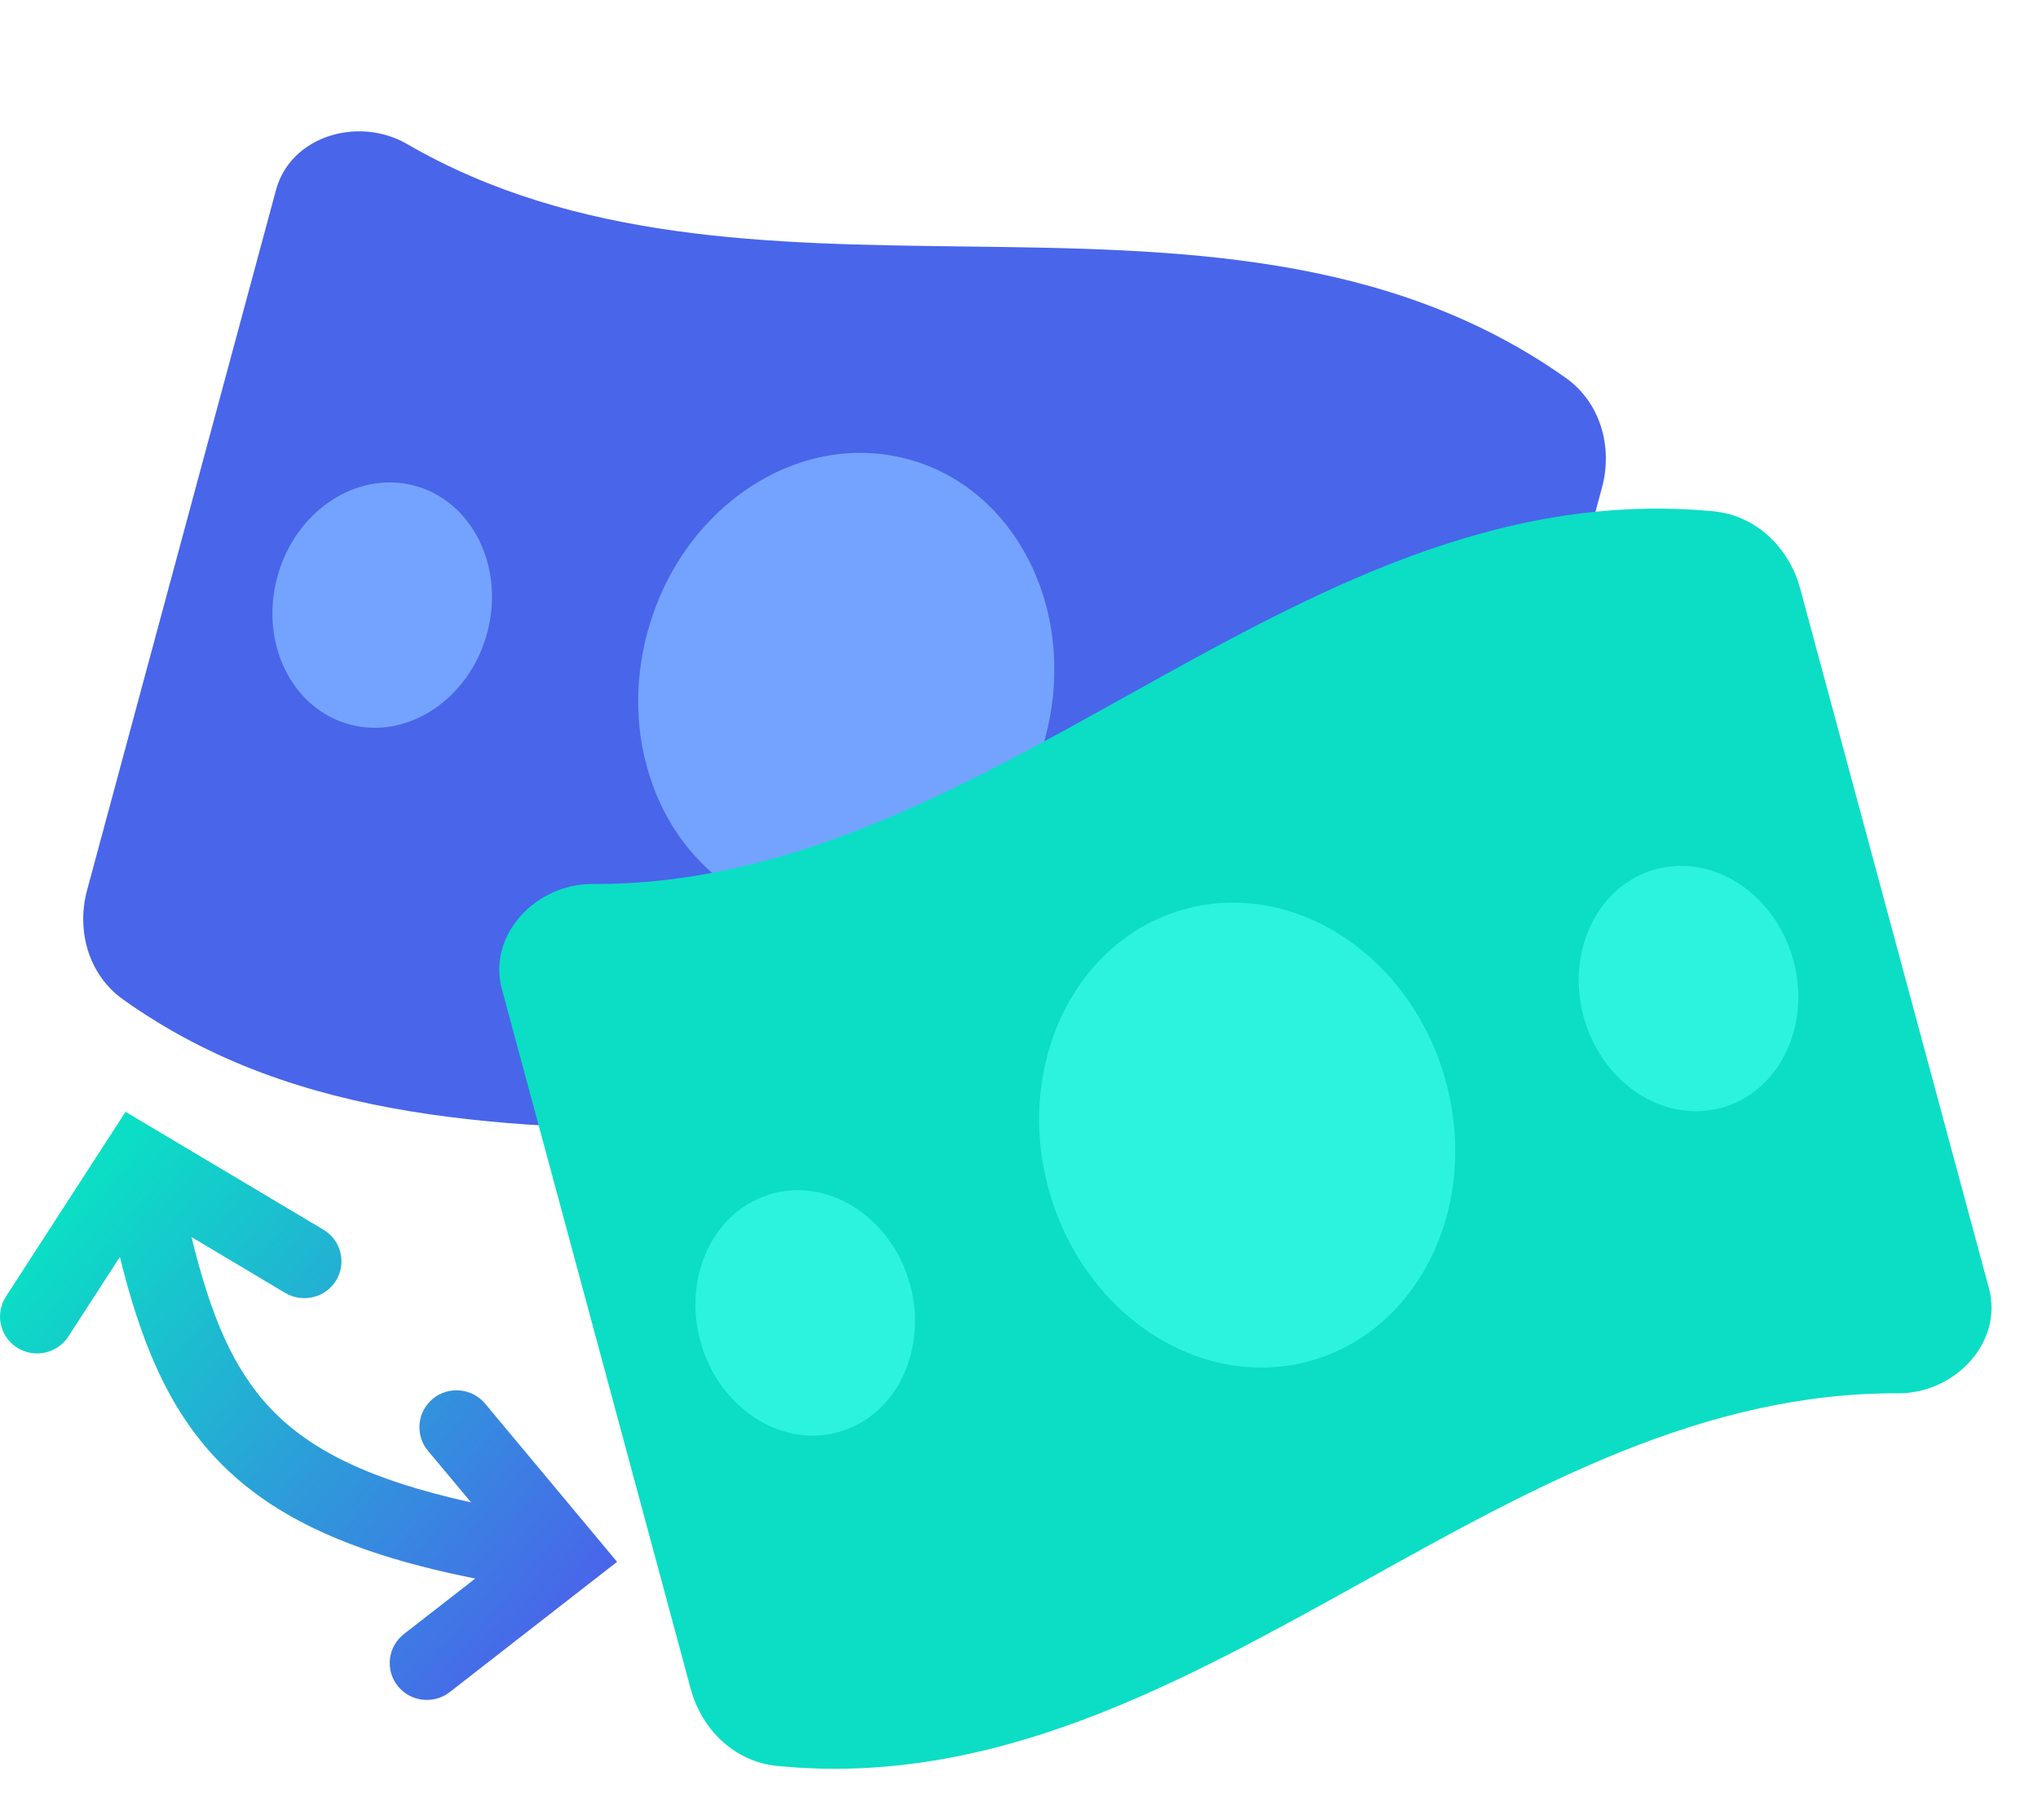
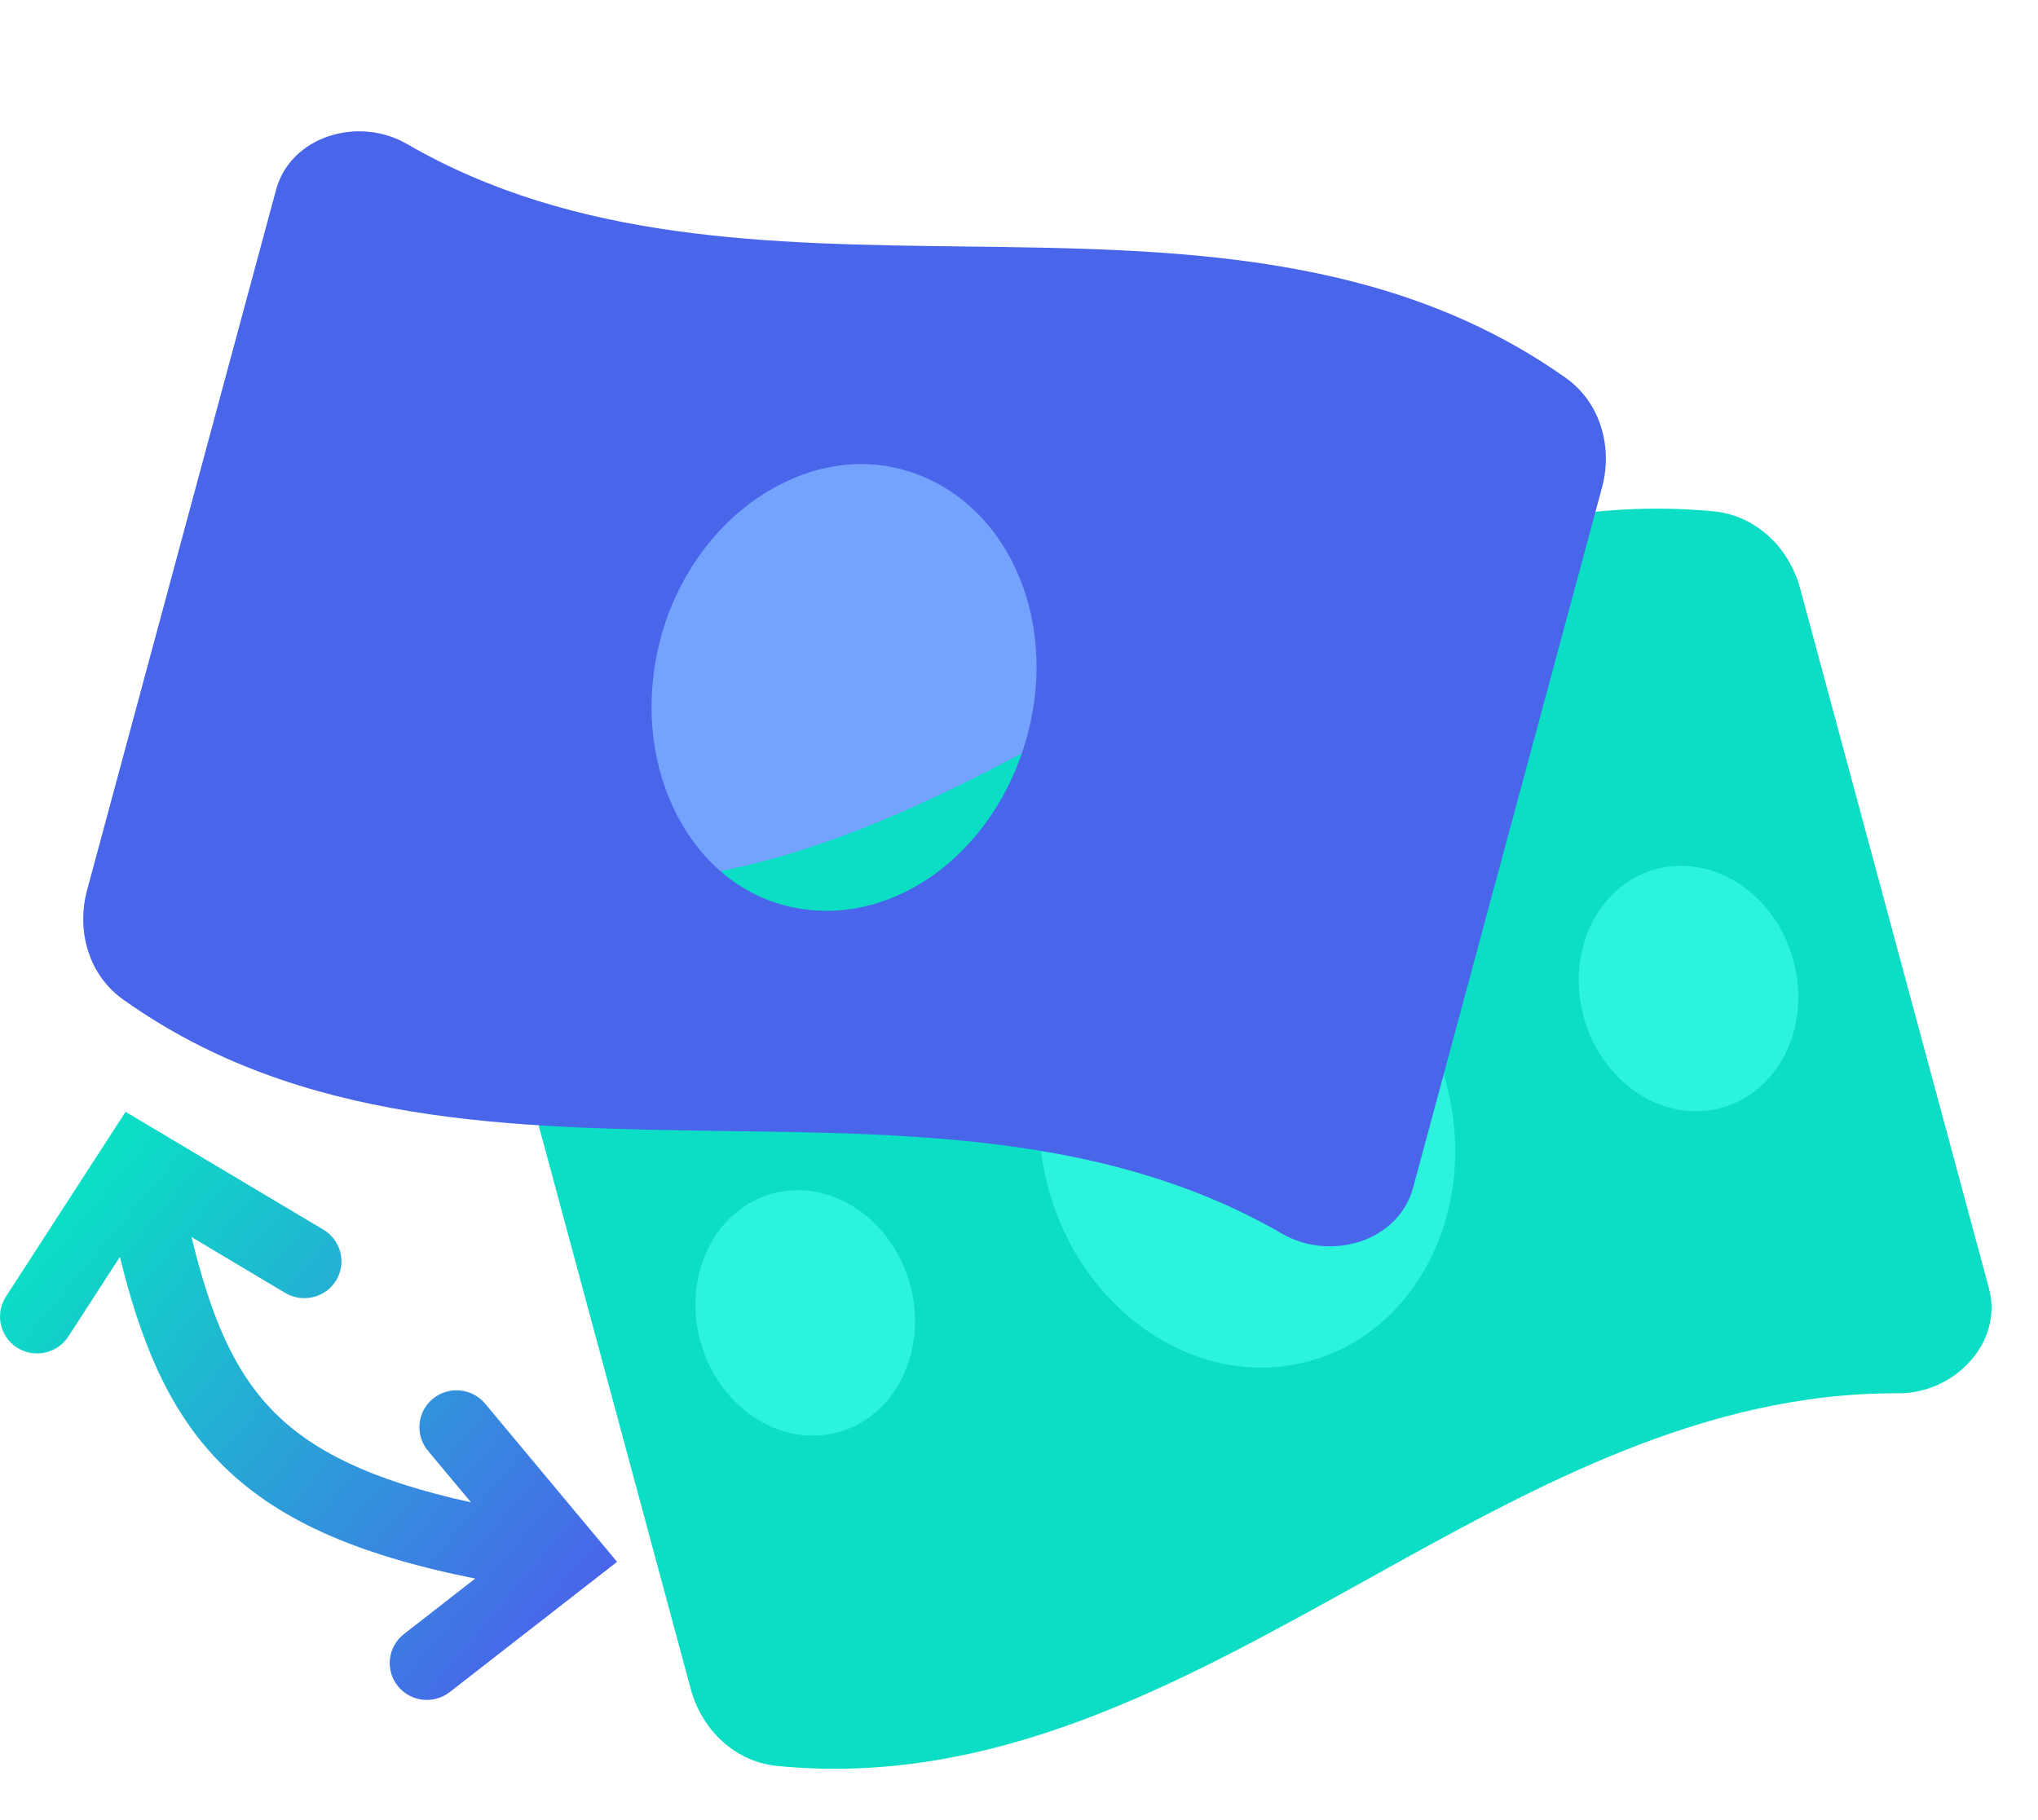
<svg xmlns="http://www.w3.org/2000/svg" width="28" height="25" viewBox="0 0 28 25" fill="none">
-   <path d="M5.594 1.98C7.908 3.32 10.575 3.354 13.243 3.387C16.152 3.423 19.06 3.459 21.511 5.192C21.987 5.529 22.161 6.139 22.01 6.699L19.415 16.32C19.215 17.062 18.281 17.34 17.611 16.951C15.299 15.611 12.632 15.576 9.964 15.542C7.027 15.499 4.119 15.464 1.695 13.737C1.219 13.401 1.045 12.792 1.197 12.23L3.792 2.611C3.992 1.868 4.926 1.592 5.594 1.98ZM10.771 12.439C12.183 12.814 13.663 11.777 14.115 10.104C14.559 8.458 13.798 6.825 12.387 6.449C11.032 6.088 9.523 7.118 9.079 8.763C8.628 10.437 9.416 12.078 10.771 12.439Z" fill="#4965EA" />
+   <defs>
+     <linearGradient id="paint0_linear_679_400" x1="1.428" y1="16.015" x2="8.223" y2="21.733" gradientUnits="userSpaceOnUse">
+       <stop stop-color="#0BDEC5" />
+       <stop offset="1" stop-color="#4965EA" />
+     </linearGradient>
+   </defs>
  <ellipse rx="1.492" ry="1.7" transform="matrix(0.966359 0.257198 -0.260449 0.965488 5.25102 8.315)" fill="#74A3FF" />
  <ellipse rx="1.492" ry="1.7" transform="matrix(0.966359 0.257198 -0.260449 0.965488 17.9952 10.4833)" fill="#4965EA" />
  <ellipse rx="1.492" ry="1.7" transform="matrix(0.966359 0.257198 -0.260449 0.965488 17.9983 10.0377)" fill="#4965EA" />
  <ellipse rx="2.827" ry="3.221" transform="matrix(0.966359 0.257198 -0.260449 0.965488 11.6268 9.41738)" fill="#74A3FF" />
  <path d="M8.138 12.148C10.816 12.16 13.144 10.864 15.471 9.568C18.008 8.155 20.545 6.742 23.54 7.026C24.122 7.081 24.579 7.522 24.731 8.082L27.326 17.703C27.526 18.445 26.857 19.149 26.081 19.146C23.405 19.133 21.077 20.428 18.75 21.723C16.185 23.145 13.648 24.559 10.68 24.267C10.098 24.212 9.642 23.771 9.49 23.209L6.895 13.589C6.695 12.847 7.364 12.144 8.138 12.148ZM17.886 18.635C19.298 18.259 20.058 16.626 19.607 14.952C19.163 13.306 17.682 12.269 16.271 12.645C14.915 13.006 14.127 14.647 14.571 16.292C15.023 17.966 16.531 18.995 17.886 18.635Z" fill="#0BDEC5" />
  <ellipse rx="2.827" ry="3.221" transform="matrix(0.966359 -0.257198 0.260449 0.965488 17.135 15.5981)" fill="#2CF4DC" />
  <ellipse rx="1.492" ry="1.7" transform="matrix(0.966359 -0.257198 0.260449 0.965488 11.063 18.0412)" fill="#2CF4DC" />
  <ellipse rx="1.492" ry="1.7" transform="matrix(0.966359 -0.257198 0.260449 0.965488 23.1985 13.5842)" fill="#2CF4DC" />
  <path fill-rule="evenodd" clip-rule="evenodd" d="M1.725 15.278L4.444 16.898C4.685 17.042 4.763 17.353 4.619 17.593C4.474 17.833 4.16 17.91 3.919 17.767L2.631 16.999C2.896 18.084 3.205 18.823 3.736 19.374C4.272 19.929 5.084 20.34 6.472 20.645L5.879 19.935C5.7 19.719 5.73 19.4 5.947 19.221C6.163 19.043 6.485 19.073 6.665 19.288L8.478 21.462L6.179 23.252C5.957 23.424 5.636 23.386 5.463 23.166C5.289 22.945 5.328 22.627 5.55 22.454L6.529 21.692C4.885 21.363 3.771 20.874 3 20.075C2.3 19.35 1.929 18.415 1.647 17.272L0.939 18.366C0.787 18.601 0.471 18.669 0.234 18.518C-0.003 18.367 -0.071 18.053 0.081 17.818L1.725 15.278Z" fill="url(#paint0_linear_679_400)" />
-   <defs>
-     <linearGradient id="paint0_linear_679_400" x1="1.428" y1="16.015" x2="8.223" y2="21.733" gradientUnits="userSpaceOnUse">
-       <stop stop-color="#0BDEC5" />
-       <stop offset="1" stop-color="#4965EA" />
-     </linearGradient>
-   </defs>
+   <path d="M5.594 1.98C7.908 3.32 10.575 3.354 13.243 3.387C16.152 3.423 19.06 3.459 21.511 5.192C21.987 5.529 22.161 6.139 22.01 6.699L19.415 16.32C19.215 17.062 18.281 17.34 17.611 16.951C15.299 15.611 12.632 15.576 9.964 15.542C7.027 15.499 4.119 15.464 1.695 13.737C1.219 13.401 1.045 12.792 1.197 12.23L3.792 2.611C3.992 1.868 4.926 1.592 5.594 1.98ZM10.771 12.439C12.183 12.814 13.663 11.777 14.115 10.104C14.559 8.458 13.798 6.825 12.387 6.449C11.032 6.088 9.523 7.118 9.079 8.763C8.628 10.437 9.416 12.078 10.771 12.439Z" fill="#4965EA" />
</svg>
